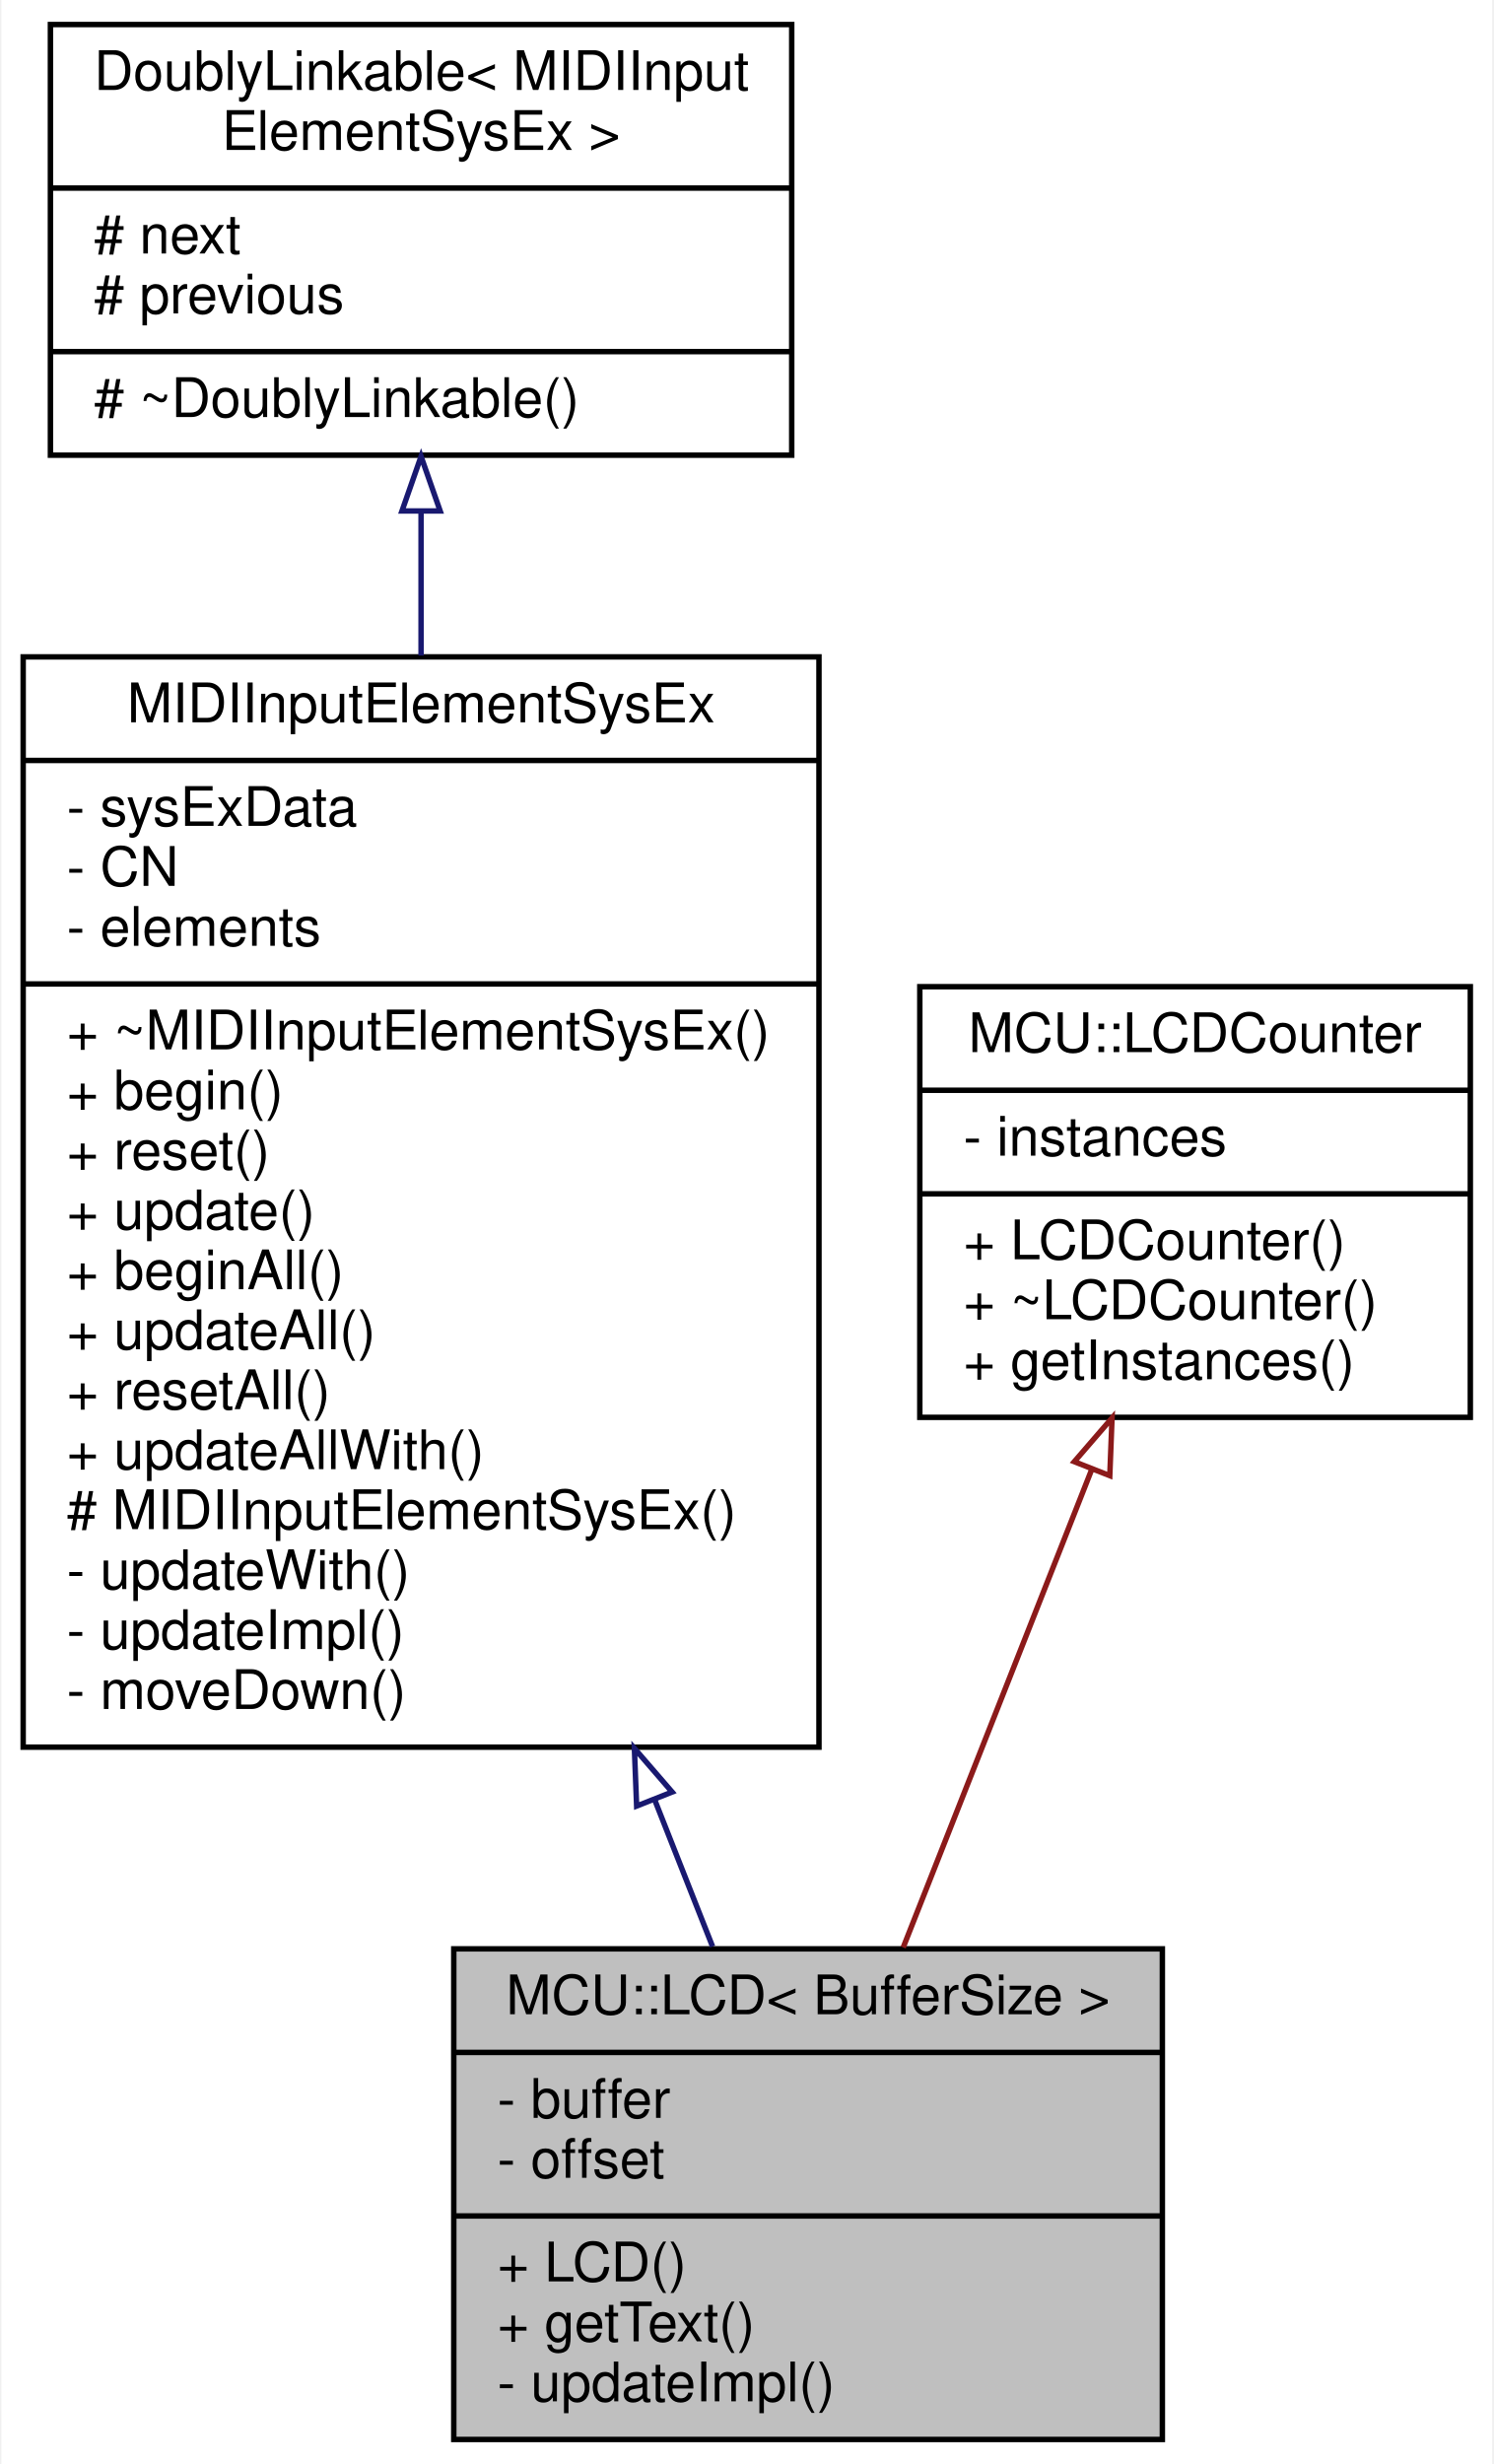
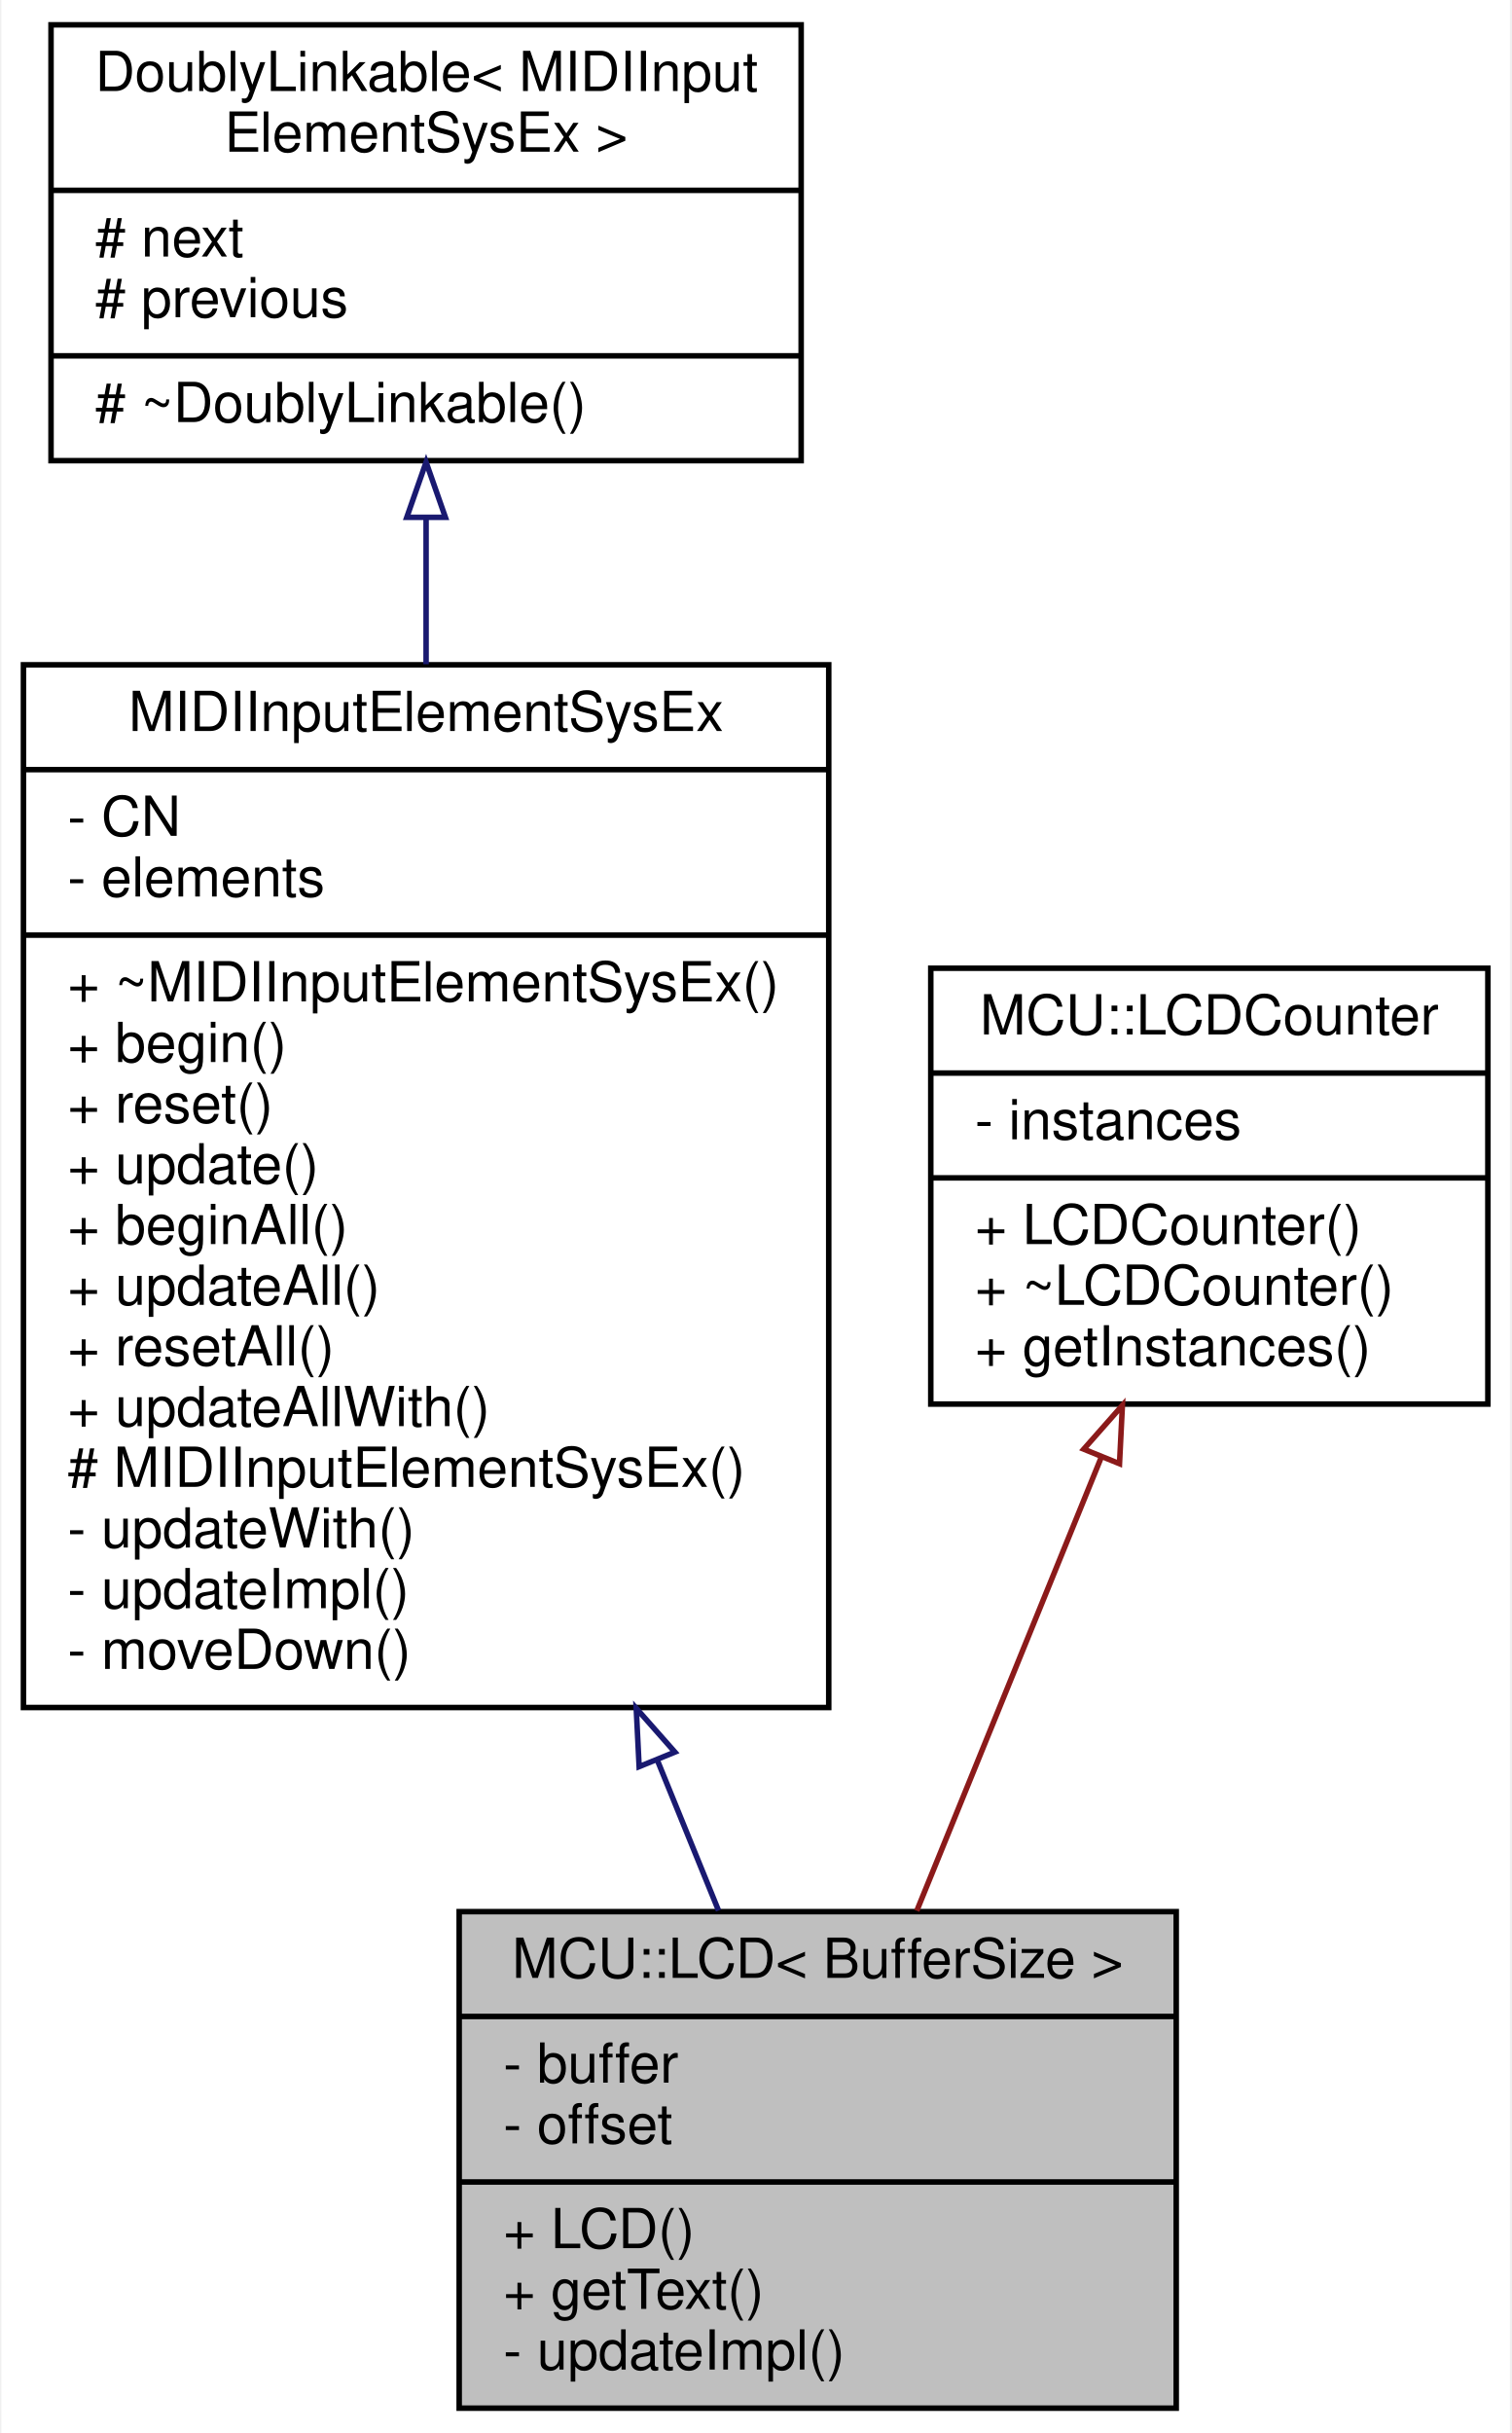
- <svg xmlns="http://www.w3.org/2000/svg" xmlns:xlink="http://www.w3.org/1999/xlink" width="274pt" height="452pt" viewBox="0.00 0.00 273.50 452.00">
-   <g id="graph0" class="graph" transform="scale(1 1) rotate(0) translate(4 448)">
-     <polygon fill="white" stroke="none" points="-4,4 -4,-448 269.5,-448 269.5,4 -4,4" />
+ <svg xmlns="http://www.w3.org/2000/svg" xmlns:xlink="http://www.w3.org/1999/xlink" width="274pt" height="441pt" viewBox="0.00 0.00 273.50 441.00">
+   <g id="graph0" class="graph" transform="scale(1 1) rotate(0) translate(4 437)">
+     <polygon fill="white" stroke="none" points="-4,4 -4,-437 269.5,-437 269.5,4 -4,4" />
    <g id="node1" class="node">
      <g id="a_node1">
        <a xlink:title=" ">
          <polygon fill="#bfbfbf" stroke="black" points="79,-0.5 79,-90.5 209,-90.5 209,-0.5 79,-0.5" />
          <text text-anchor="middle" x="144" y="-78.5" font-family="Helvetica,sans-Serif" font-size="10.00">MCU::LCD&lt; BufferSize &gt;</text>
          <polyline fill="none" stroke="black" points="79,-71.5 209,-71.5 " />
          <text text-anchor="start" x="87" y="-59.5" font-family="Helvetica,sans-Serif" font-size="10.00">- buffer</text>
          <text text-anchor="start" x="87" y="-48.5" font-family="Helvetica,sans-Serif" font-size="10.00">- offset</text>
          <polyline fill="none" stroke="black" points="79,-41.5 209,-41.5 " />
          <text text-anchor="start" x="87" y="-29.5" font-family="Helvetica,sans-Serif" font-size="10.00">+ LCD()</text>
          <text text-anchor="start" x="87" y="-18.5" font-family="Helvetica,sans-Serif" font-size="10.00">+ getText()</text>
          <text text-anchor="start" x="87" y="-7.5" font-family="Helvetica,sans-Serif" font-size="10.00">- updateImpl()</text>
        </a>
      </g>
    </g>
    <g id="node2" class="node">
      <g id="a_node2">
        <a xlink:href="../../dc/def/classMIDIInputElementSysEx.html" target="_top" xlink:title="Class for objects that listen for incoming MIDI SysEx events.">
-           <polygon fill="white" stroke="black" points="0,-127.5 0,-327.5 146,-327.5 146,-127.5 0,-127.5" />
-           <text text-anchor="middle" x="73" y="-315.5" font-family="Helvetica,sans-Serif" font-size="10.00">MIDIInputElementSysEx</text>
-           <polyline fill="none" stroke="black" points="0,-308.5 146,-308.5 " />
-           <text text-anchor="start" x="8" y="-296.5" font-family="Helvetica,sans-Serif" font-size="10.00">- sysExData</text>
+           <polygon fill="white" stroke="black" points="0,-127.5 0,-316.5 146,-316.5 146,-127.5 0,-127.5" />
+           <text text-anchor="middle" x="73" y="-304.5" font-family="Helvetica,sans-Serif" font-size="10.00">MIDIInputElementSysEx</text>
+           <polyline fill="none" stroke="black" points="0,-297.5 146,-297.5 " />
          <text text-anchor="start" x="8" y="-285.5" font-family="Helvetica,sans-Serif" font-size="10.00">- CN</text>
          <text text-anchor="start" x="8" y="-274.5" font-family="Helvetica,sans-Serif" font-size="10.00">- elements</text>
          <polyline fill="none" stroke="black" points="0,-267.5 146,-267.5 " />
          <text text-anchor="start" x="8" y="-255.5" font-family="Helvetica,sans-Serif" font-size="10.00">+ ~MIDIInputElementSysEx()</text>
          <text text-anchor="start" x="8" y="-244.5" font-family="Helvetica,sans-Serif" font-size="10.00">+ begin()</text>
          <text text-anchor="start" x="8" y="-233.5" font-family="Helvetica,sans-Serif" font-size="10.00">+ reset()</text>
          <text text-anchor="start" x="8" y="-222.5" font-family="Helvetica,sans-Serif" font-size="10.00">+ update()</text>
          <text text-anchor="start" x="8" y="-211.5" font-family="Helvetica,sans-Serif" font-size="10.00">+ beginAll()</text>
          <text text-anchor="start" x="8" y="-200.5" font-family="Helvetica,sans-Serif" font-size="10.00">+ updateAll()</text>
          <text text-anchor="start" x="8" y="-189.5" font-family="Helvetica,sans-Serif" font-size="10.00">+ resetAll()</text>
          <text text-anchor="start" x="8" y="-178.5" font-family="Helvetica,sans-Serif" font-size="10.00">+ updateAllWith()</text>
          <text text-anchor="start" x="8" y="-167.5" font-family="Helvetica,sans-Serif" font-size="10.00"># MIDIInputElementSysEx()</text>
          <text text-anchor="start" x="8" y="-156.5" font-family="Helvetica,sans-Serif" font-size="10.00">- updateWith()</text>
          <text text-anchor="start" x="8" y="-145.5" font-family="Helvetica,sans-Serif" font-size="10.00">- updateImpl()</text>
          <text text-anchor="start" x="8" y="-134.5" font-family="Helvetica,sans-Serif" font-size="10.00">- moveDown()</text>
        </a>
      </g>
    </g>
    <g id="edge1" class="edge">
-       <path fill="none" stroke="midnightblue" d="M115.871,-117.813C119.577,-108.419 123.17,-99.308 126.48,-90.917" />
-       <polygon fill="none" stroke="midnightblue" points="112.548,-116.699 112.134,-127.286 119.06,-119.268 112.548,-116.699" />
+       <path fill="none" stroke="midnightblue" d="M114.975,-117.835C118.824,-108.375 122.569,-99.173 126.018,-90.695" />
+       <polygon fill="none" stroke="midnightblue" points="111.625,-116.783 111.098,-127.365 118.109,-119.421 111.625,-116.783" />
    </g>
    <g id="node3" class="node">
      <g id="a_node3">
        <a xlink:href="../../d4/d23/classDoublyLinkable.html" target="_top" xlink:title=" ">
-           <polygon fill="white" stroke="black" points="5,-364.5 5,-443.5 141,-443.5 141,-364.5 5,-364.5" />
-           <text text-anchor="start" x="13" y="-431.5" font-family="Helvetica,sans-Serif" font-size="10.00">DoublyLinkable&lt; MIDIInput</text>
-           <text text-anchor="middle" x="73" y="-420.5" font-family="Helvetica,sans-Serif" font-size="10.00">ElementSysEx &gt;</text>
-           <polyline fill="none" stroke="black" points="5,-413.5 141,-413.5 " />
-           <text text-anchor="start" x="13" y="-401.5" font-family="Helvetica,sans-Serif" font-size="10.00"># next</text>
-           <text text-anchor="start" x="13" y="-390.5" font-family="Helvetica,sans-Serif" font-size="10.00"># previous</text>
-           <polyline fill="none" stroke="black" points="5,-383.5 141,-383.5 " />
-           <text text-anchor="start" x="13" y="-371.5" font-family="Helvetica,sans-Serif" font-size="10.00"># ~DoublyLinkable()</text>
+           <polygon fill="white" stroke="black" points="5,-353.5 5,-432.5 141,-432.5 141,-353.5 5,-353.5" />
+           <text text-anchor="start" x="13" y="-420.5" font-family="Helvetica,sans-Serif" font-size="10.00">DoublyLinkable&lt; MIDIInput</text>
+           <text text-anchor="middle" x="73" y="-409.5" font-family="Helvetica,sans-Serif" font-size="10.00">ElementSysEx &gt;</text>
+           <polyline fill="none" stroke="black" points="5,-402.5 141,-402.5 " />
+           <text text-anchor="start" x="13" y="-390.5" font-family="Helvetica,sans-Serif" font-size="10.00"># next</text>
+           <text text-anchor="start" x="13" y="-379.5" font-family="Helvetica,sans-Serif" font-size="10.00"># previous</text>
+           <polyline fill="none" stroke="black" points="5,-372.5 141,-372.5 " />
+           <text text-anchor="start" x="13" y="-360.5" font-family="Helvetica,sans-Serif" font-size="10.00"># ~DoublyLinkable()</text>
        </a>
      </g>
    </g>
    <g id="edge2" class="edge">
-       <path fill="none" stroke="midnightblue" d="M73,-354.064C73,-345.735 73,-336.825 73,-327.738" />
-       <polygon fill="none" stroke="midnightblue" points="69.5,-354.273 73,-364.273 76.5,-354.273 69.5,-354.273" />
+       <path fill="none" stroke="midnightblue" d="M73,-342.967C73,-334.601 73,-325.669 73,-316.596" />
+       <polygon fill="none" stroke="midnightblue" points="69.5,-343.228 73,-353.228 76.5,-343.228 69.5,-343.228" />
    </g>
    <g id="node4" class="node">
      <g id="a_node4">
        <a xlink:href="../../d5/d37/classMCU_1_1LCDCounter.html" target="_top" xlink:title=" ">
-           <polygon fill="white" stroke="black" points="164.5,-188 164.5,-267 265.5,-267 265.5,-188 164.5,-188" />
-           <text text-anchor="middle" x="215" y="-255" font-family="Helvetica,sans-Serif" font-size="10.00">MCU::LCDCounter</text>
-           <polyline fill="none" stroke="black" points="164.5,-248 265.5,-248 " />
-           <text text-anchor="start" x="172.5" y="-236" font-family="Helvetica,sans-Serif" font-size="10.00">- instances</text>
-           <polyline fill="none" stroke="black" points="164.5,-229 265.5,-229 " />
-           <text text-anchor="start" x="172.5" y="-217" font-family="Helvetica,sans-Serif" font-size="10.00">+ LCDCounter()</text>
-           <text text-anchor="start" x="172.5" y="-206" font-family="Helvetica,sans-Serif" font-size="10.00">+ ~LCDCounter()</text>
-           <text text-anchor="start" x="172.5" y="-195" font-family="Helvetica,sans-Serif" font-size="10.00">+ getInstances()</text>
+           <polygon fill="white" stroke="black" points="164.5,-182.5 164.5,-261.5 265.5,-261.5 265.5,-182.5 164.5,-182.5" />
+           <text text-anchor="middle" x="215" y="-249.5" font-family="Helvetica,sans-Serif" font-size="10.00">MCU::LCDCounter</text>
+           <polyline fill="none" stroke="black" points="164.5,-242.5 265.5,-242.5 " />
+           <text text-anchor="start" x="172.5" y="-230.5" font-family="Helvetica,sans-Serif" font-size="10.00">- instances</text>
+           <polyline fill="none" stroke="black" points="164.5,-223.5 265.5,-223.5 " />
+           <text text-anchor="start" x="172.5" y="-211.5" font-family="Helvetica,sans-Serif" font-size="10.00">+ LCDCounter()</text>
+           <text text-anchor="start" x="172.5" y="-200.5" font-family="Helvetica,sans-Serif" font-size="10.00">+ ~LCDCounter()</text>
+           <text text-anchor="start" x="172.5" y="-189.5" font-family="Helvetica,sans-Serif" font-size="10.00">+ getInstances()</text>
        </a>
      </g>
    </g>
    <g id="edge3" class="edge">
-       <path fill="none" stroke="#8b1a1a" d="M196.083,-178.542C185.33,-151.279 171.957,-117.378 161.455,-90.753" />
-       <polygon fill="none" stroke="#8b1a1a" points="192.843,-179.867 199.769,-187.885 199.355,-177.299 192.843,-179.867" />
+       <path fill="none" stroke="#8b1a1a" d="M195.361,-172.732C184.91,-147.047 172.152,-115.689 161.965,-90.653" />
+       <polygon fill="none" stroke="#8b1a1a" points="192.232,-174.329 199.243,-182.273 198.716,-171.691 192.232,-174.329" />
    </g>
  </g>
</svg>
